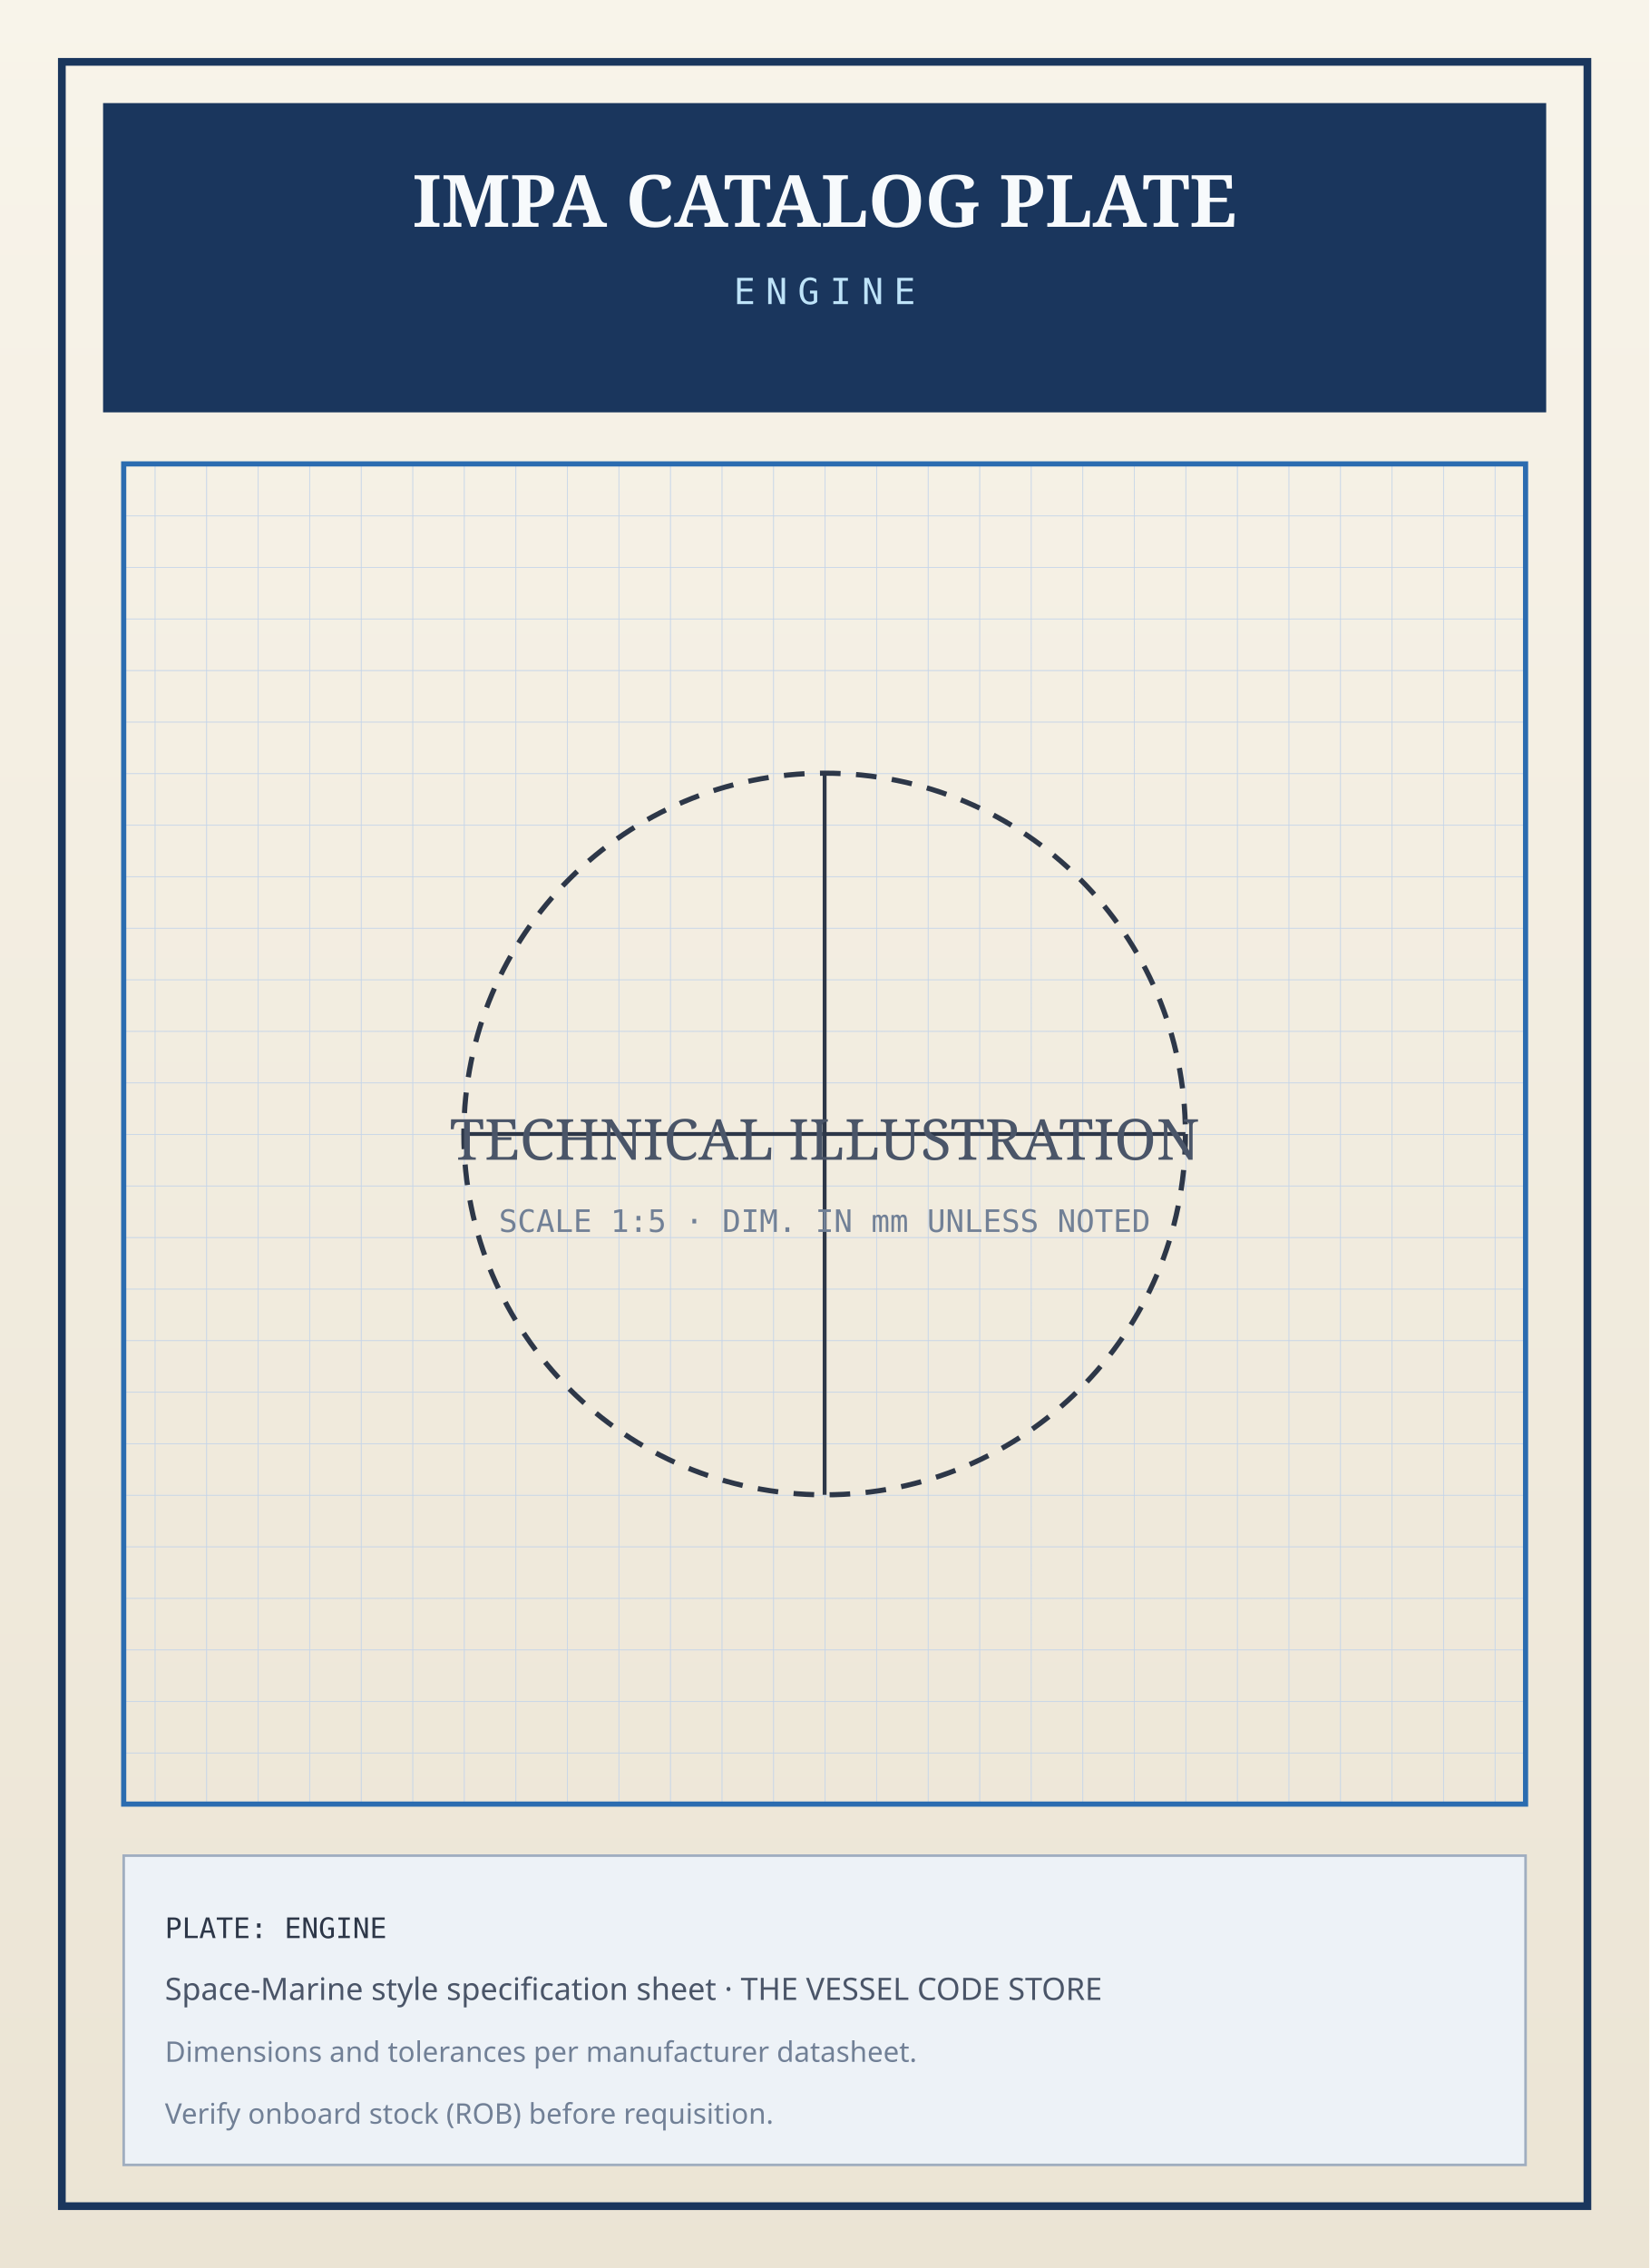
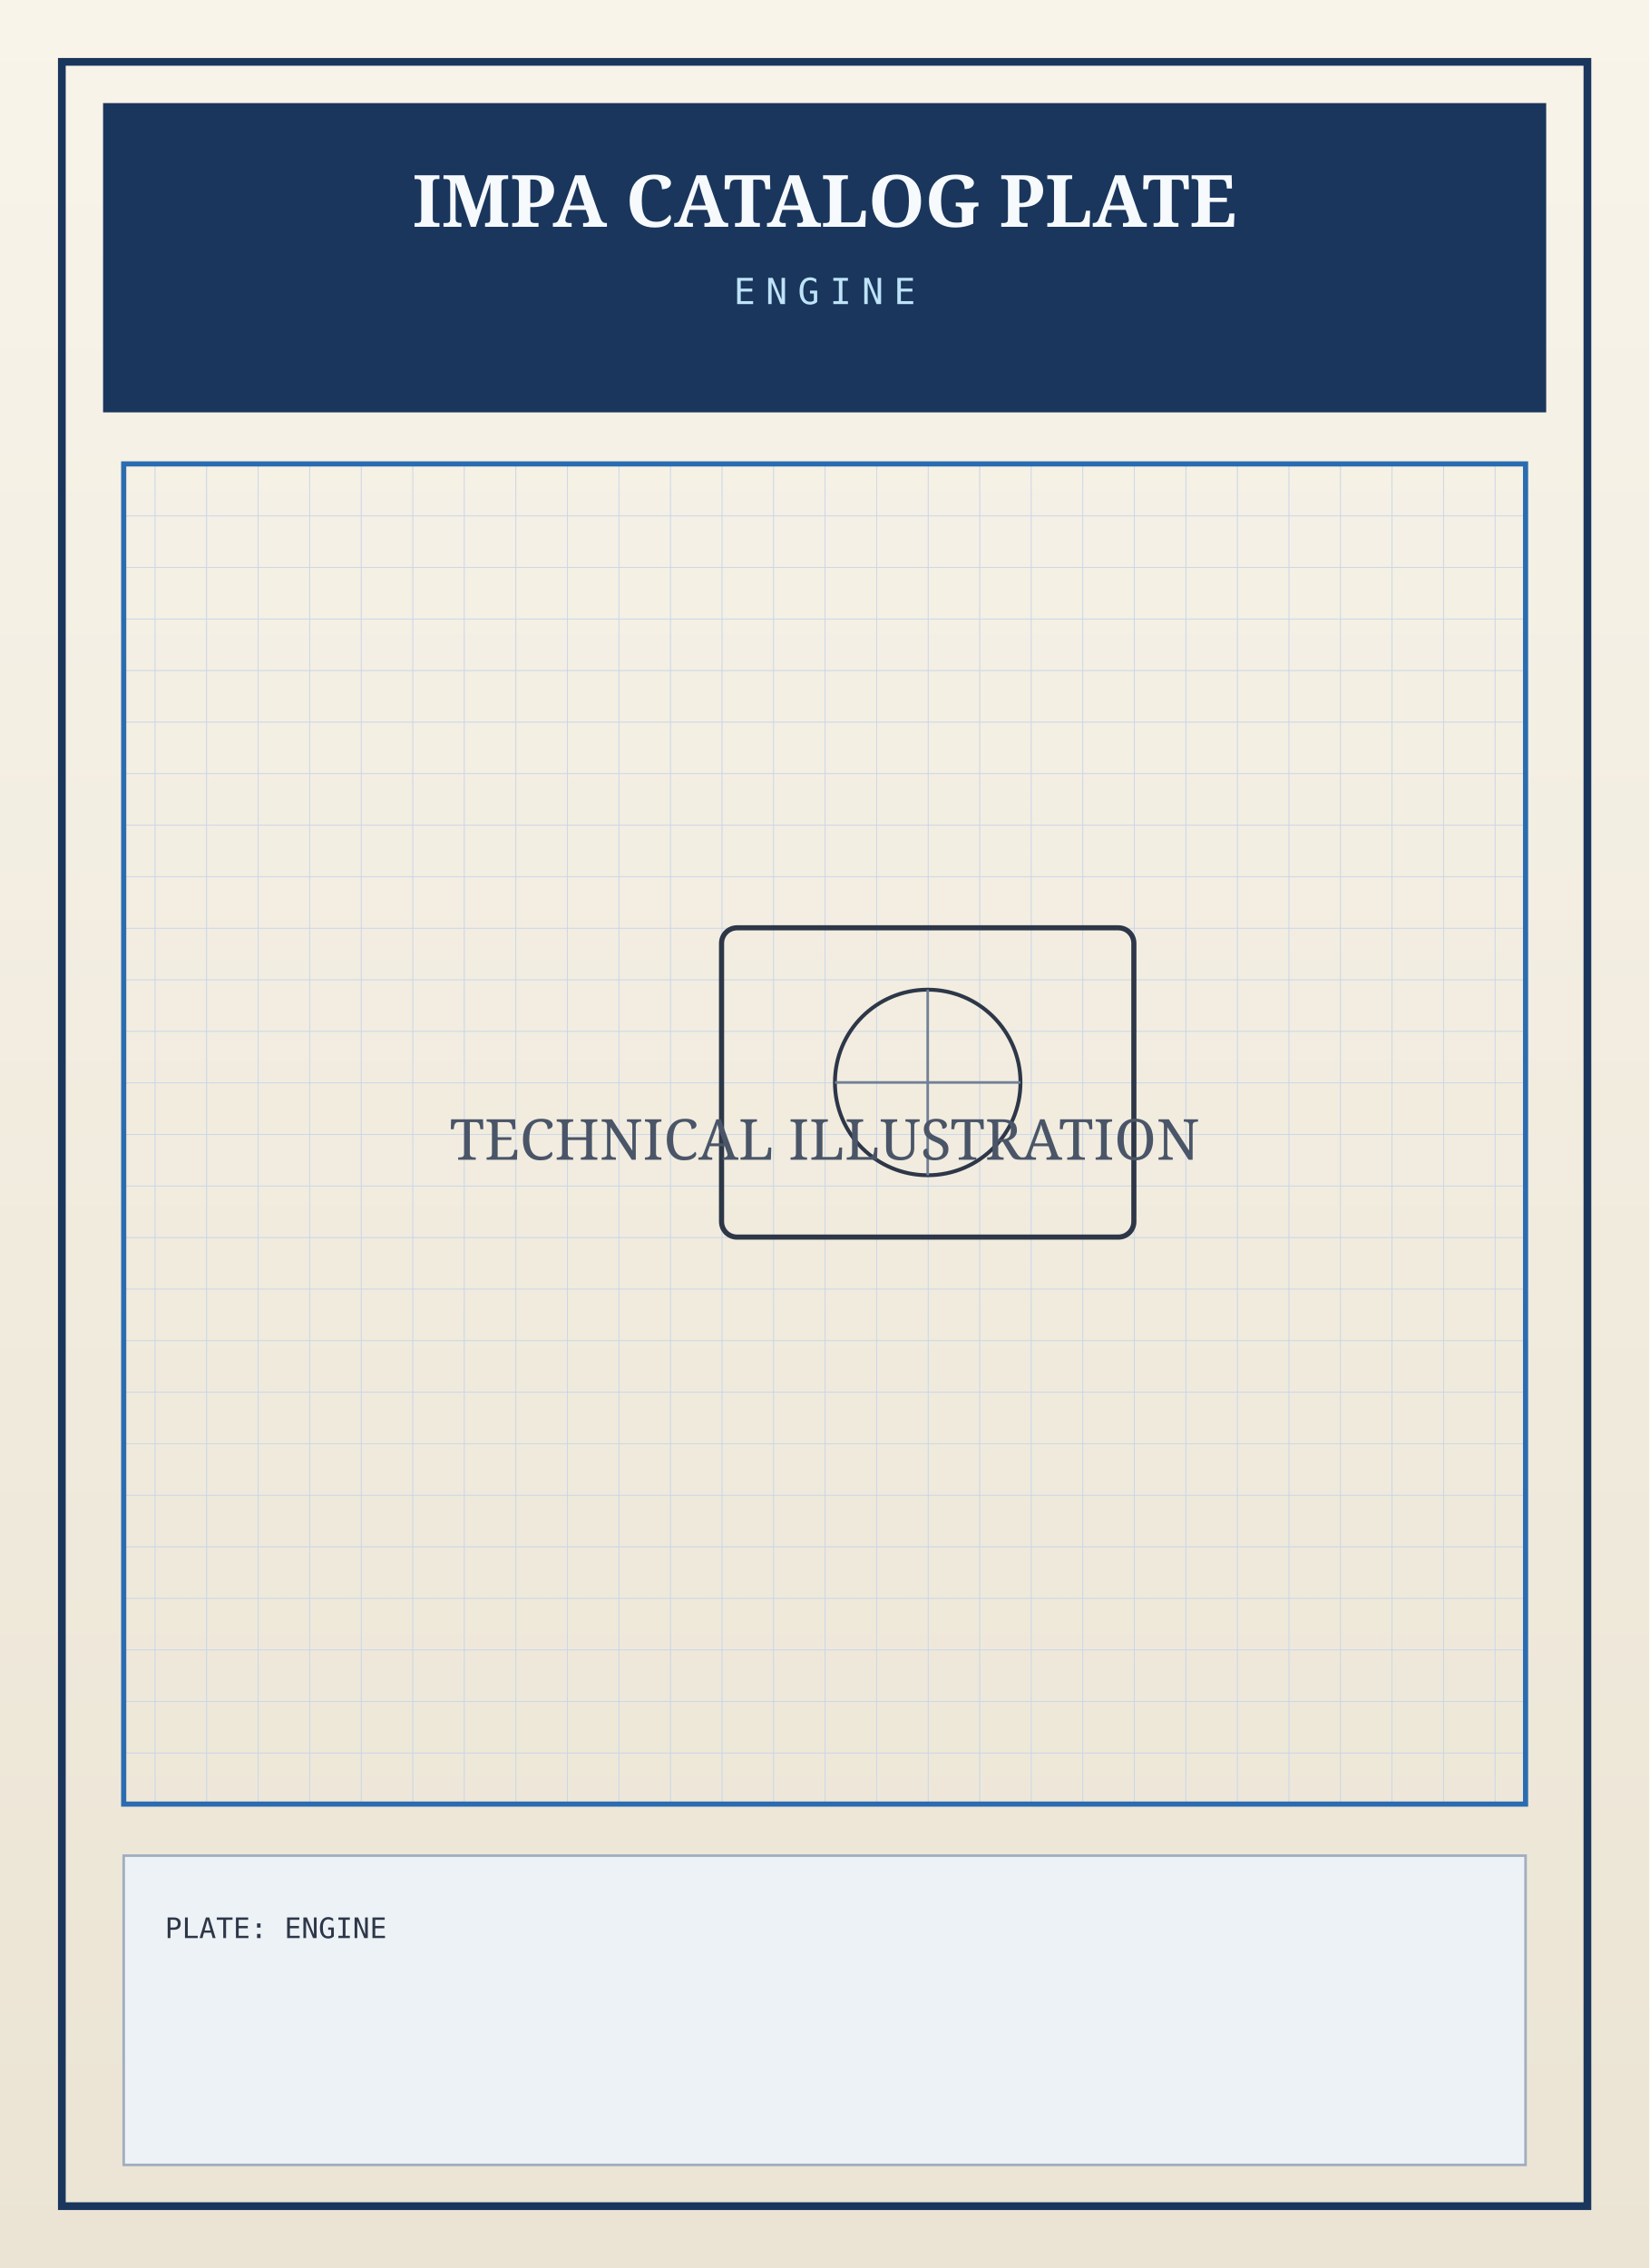
<svg xmlns="http://www.w3.org/2000/svg" viewBox="0 0 640 880" role="img" aria-label="ENGINE catalog plate">
  <defs>
    <pattern id="grid" width="20" height="20" patternUnits="userSpaceOnUse">
      <path d="M 20 0 L 0 0 0 20" fill="none" stroke="#c5d4e8" stroke-width="0.6" />
    </pattern>
    <linearGradient id="paper" x1="0" y1="0" x2="0" y2="1">
      <stop offset="0%" stop-color="#f8f4ea" />
      <stop offset="100%" stop-color="#ebe4d4" />
    </linearGradient>
  </defs>
  <rect width="640" height="880" fill="url(#paper)" />
  <rect x="24" y="24" width="592" height="832" fill="none" stroke="#1a365d" stroke-width="3" />
  <rect x="40" y="40" width="560" height="120" fill="#1a365d" />
  <text x="320" y="88" text-anchor="middle" fill="#f7fafc" font-family="Georgia, serif" font-size="28" font-weight="700">IMPA CATALOG PLATE</text>
  <text x="320" y="118" text-anchor="middle" fill="#bee3f8" font-family="ui-monospace, monospace" font-size="14" letter-spacing="4">ENGINE</text>
  <rect x="48" y="180" width="544" height="520" fill="url(#grid)" stroke="#2b6cb0" stroke-width="2" />
-   <circle cx="320" cy="440" r="140" fill="none" stroke="#2d3748" stroke-width="2" stroke-dasharray="8 6" />
-   <line x1="180" y1="440" x2="460" y2="440" stroke="#2d3748" stroke-width="1.5" />
-   <line x1="320" y1="300" x2="320" y2="580" stroke="#2d3748" stroke-width="1.5" />
+   <rect x="280" y="360" width="160" height="120" rx="6" fill="none" stroke="#2d3748" stroke-width="2" />
+   <circle cx="360" cy="420" r="36" fill="none" stroke="#2d3748" stroke-width="1.5" />
+   <line x1="324" y1="420" x2="396" y2="420" stroke="#718096" stroke-width="1" />
+   <line x1="360" y1="384" x2="360" y2="456" stroke="#718096" stroke-width="1" />
  <text x="320" y="450" text-anchor="middle" fill="#4a5568" font-family="Georgia, serif" font-size="22">TECHNICAL ILLUSTRATION</text>
-   <text x="320" y="478" text-anchor="middle" fill="#718096" font-family="ui-monospace, monospace" font-size="12">SCALE 1:5 · DIM. IN mm UNLESS NOTED</text>
  <rect x="48" y="720" width="544" height="120" fill="#edf2f7" stroke="#a0aec0" stroke-width="1" />
  <text x="64" y="752" fill="#2d3748" font-family="ui-monospace, monospace" font-size="11">PLATE: ENGINE</text>
-   <text x="64" y="776" fill="#4a5568" font-family="ui-sans-serif, system-ui" font-size="12">Space-Marine style specification sheet · THE VESSEL CODE STORE</text>
-   <text x="64" y="800" fill="#718096" font-family="ui-sans-serif, system-ui" font-size="11">Dimensions and tolerances per manufacturer datasheet.</text>
-   <text x="64" y="824" fill="#718096" font-family="ui-sans-serif, system-ui" font-size="11">Verify onboard stock (ROB) before requisition.</text>
</svg>
